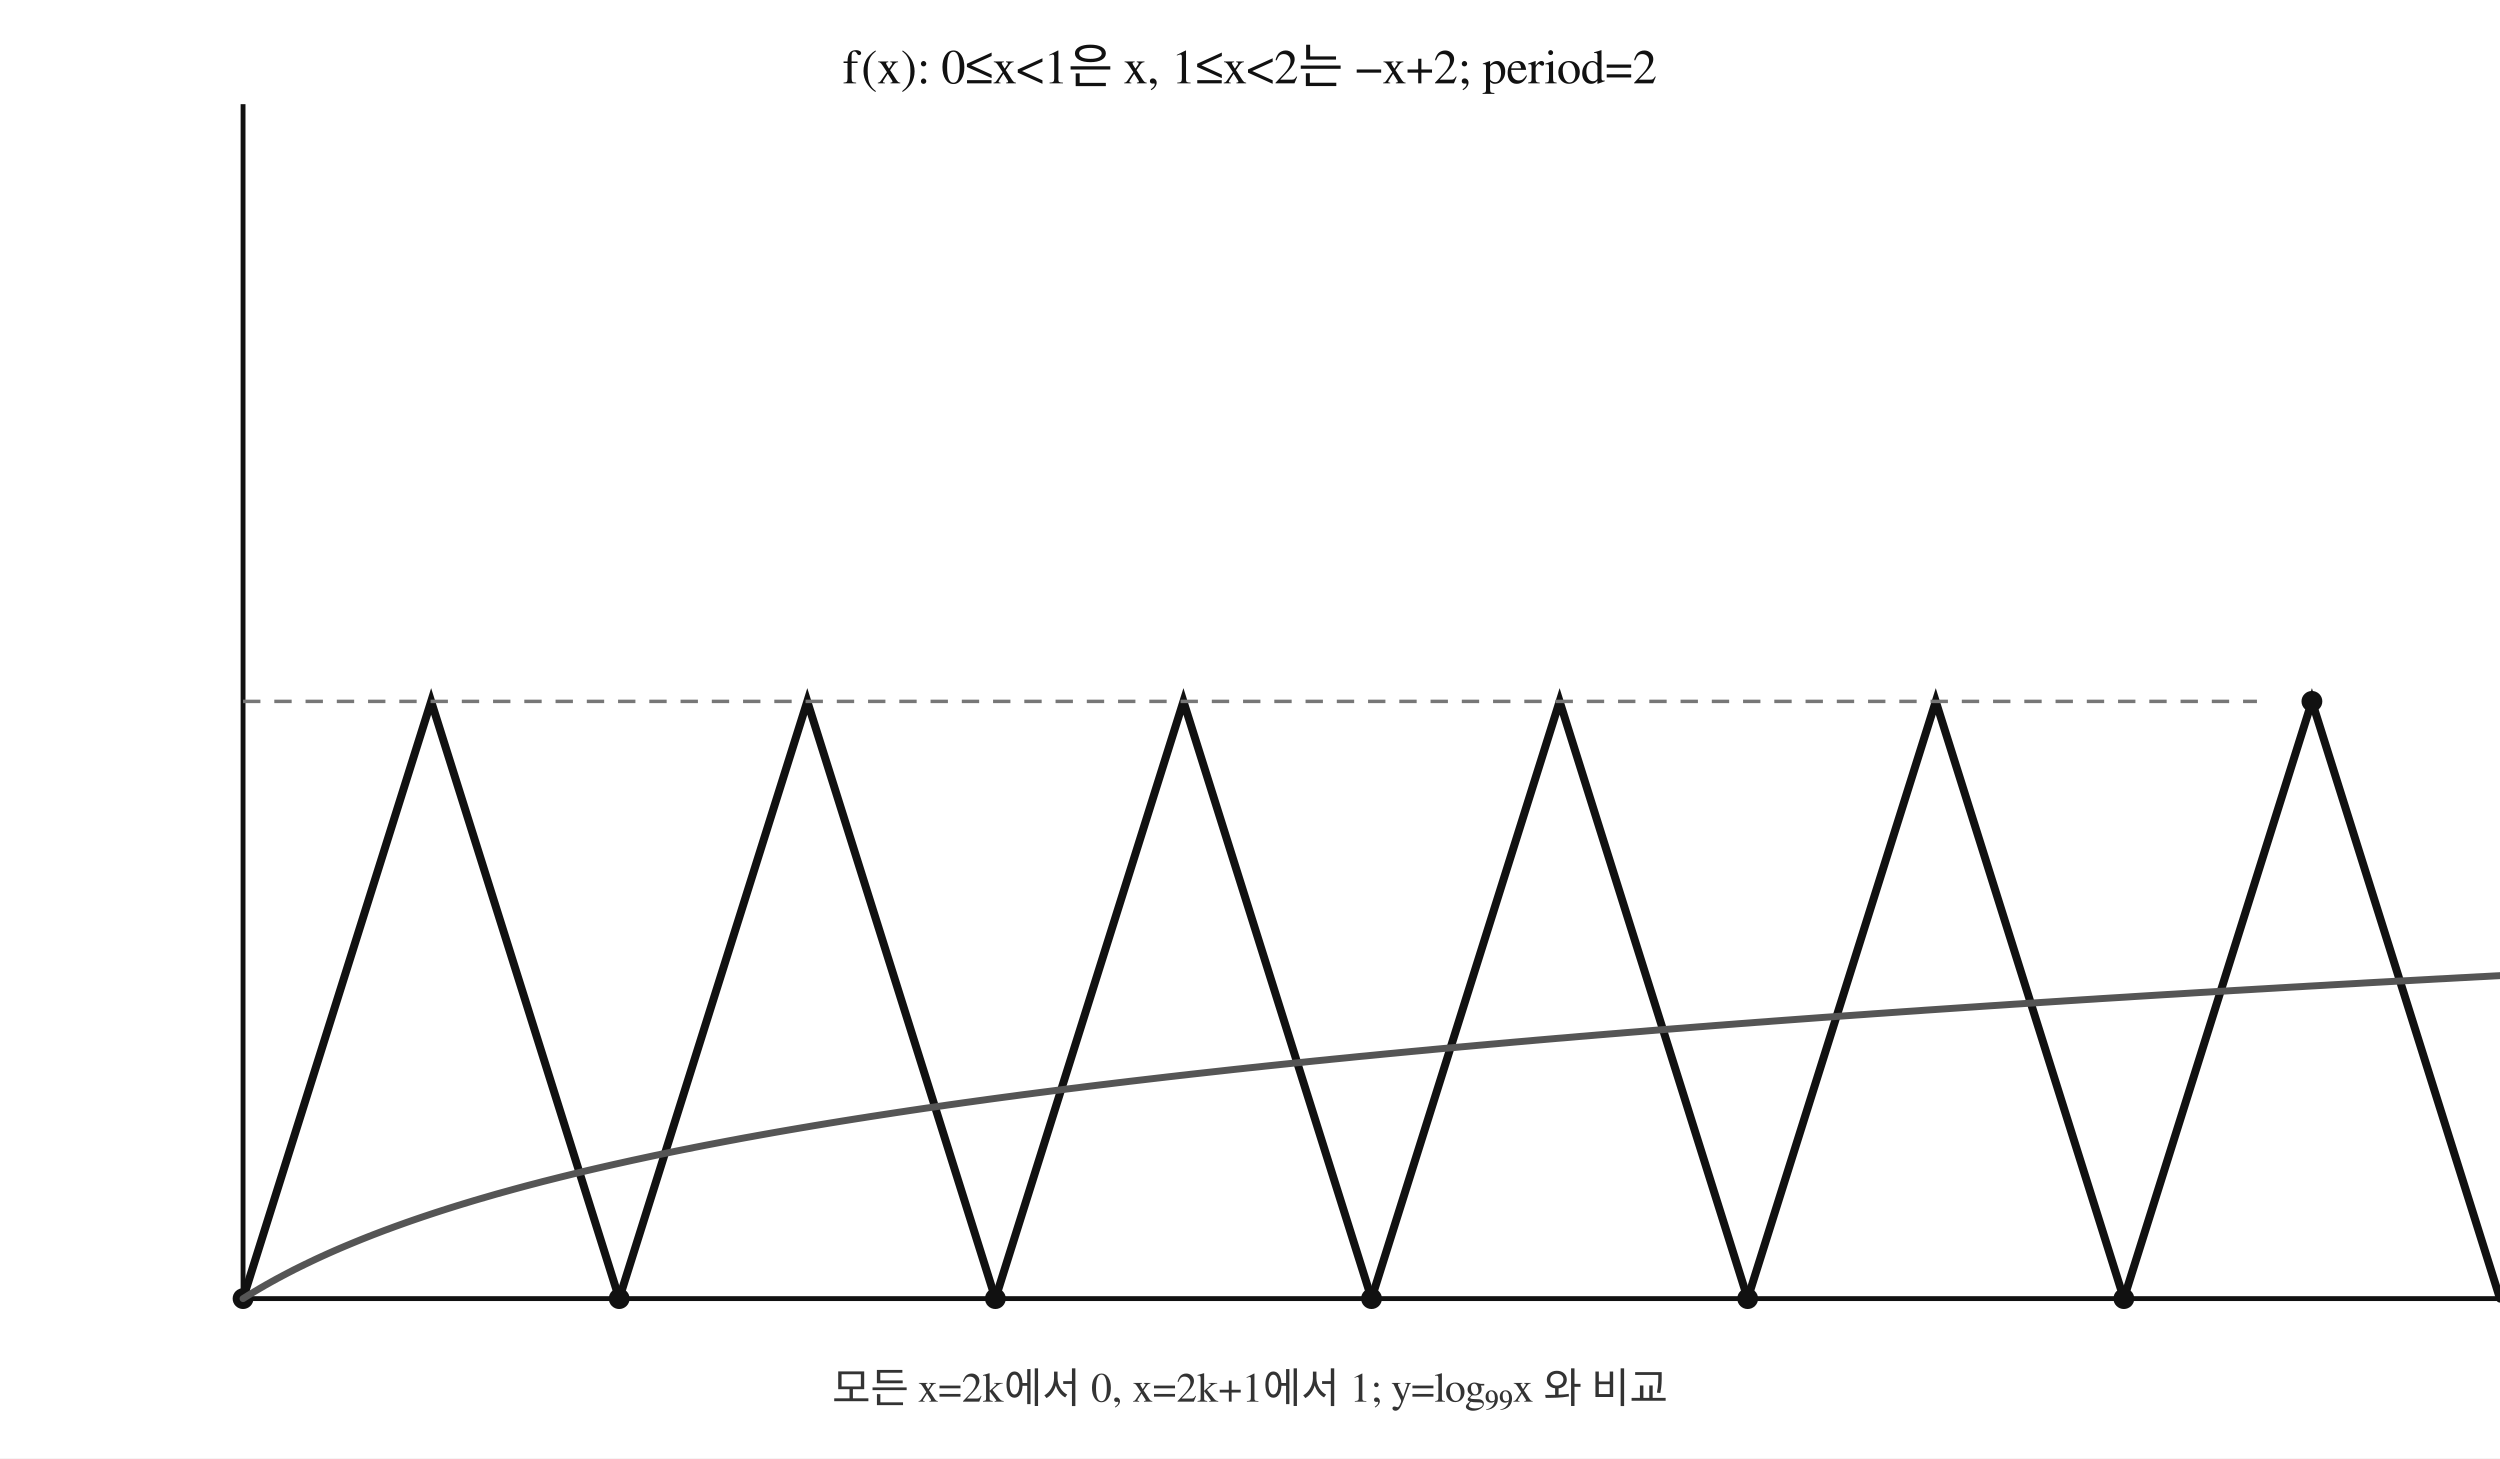
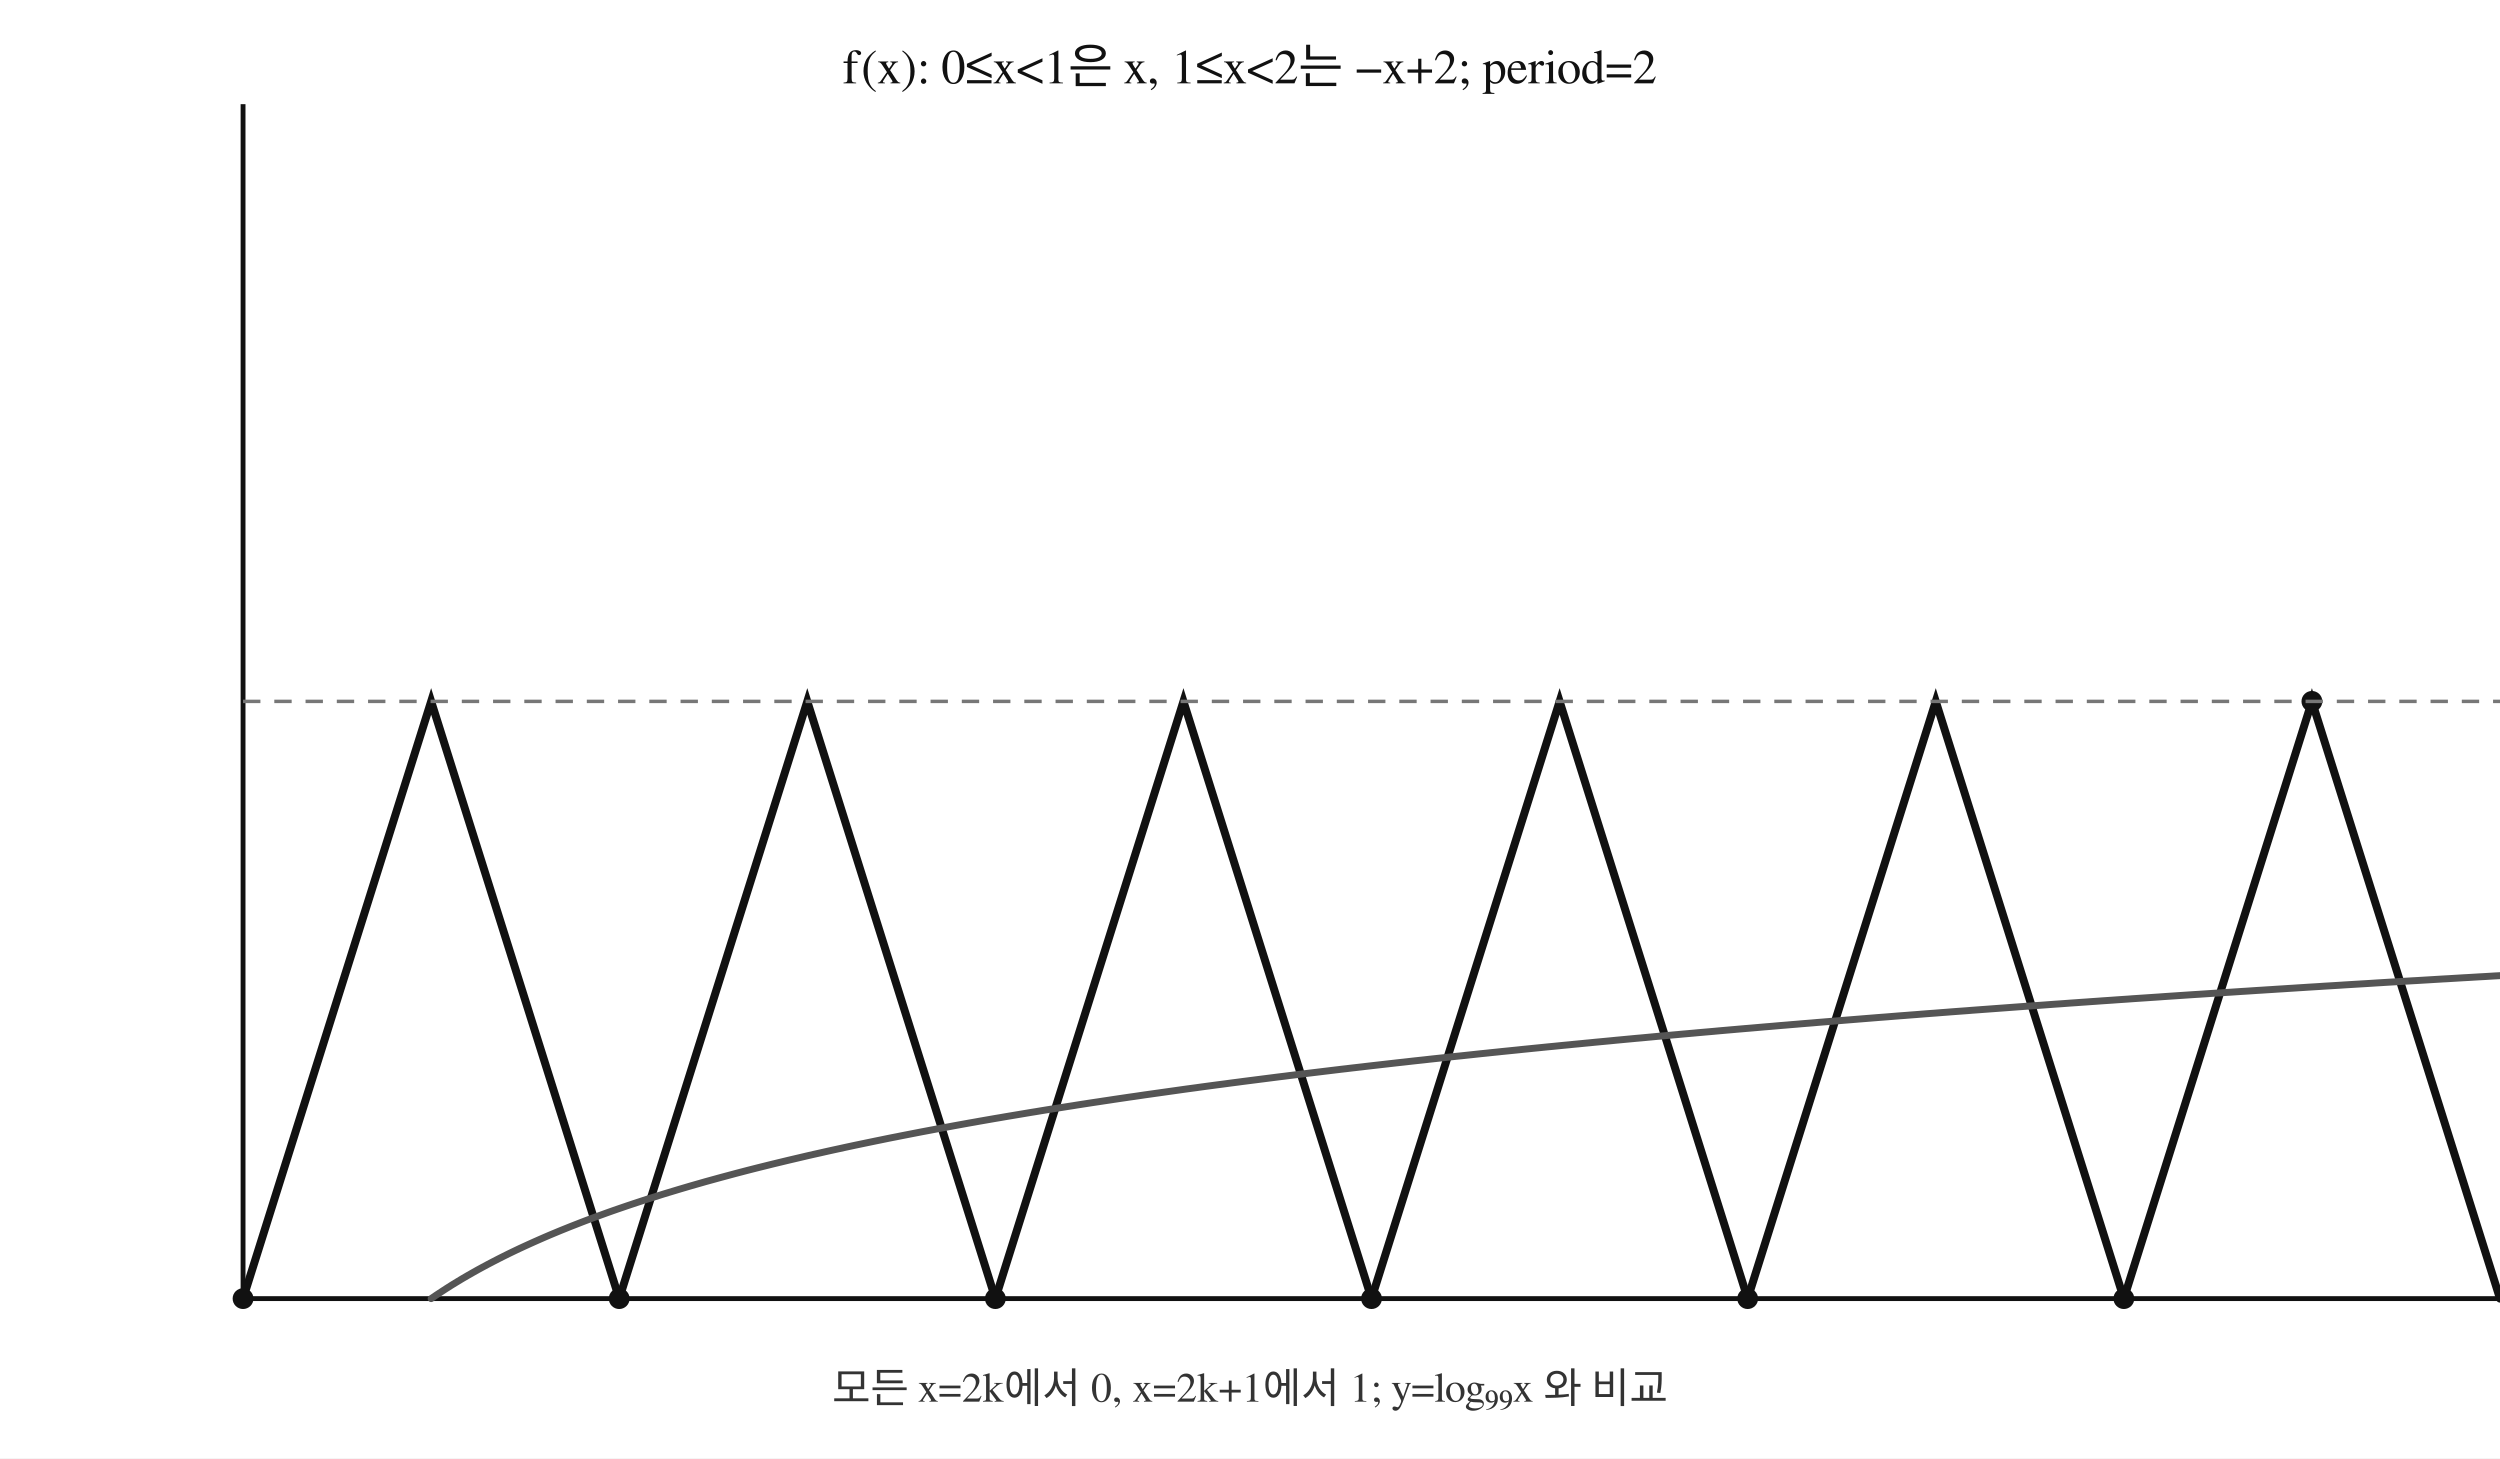
<svg xmlns="http://www.w3.org/2000/svg" viewBox="0 0 720 420" width="720" height="420" preserveAspectRatio="xMidYMid meet" data-graph-style-version="AP_GRAPH_PRINT_V1_1_DRAFT" data-visual-provenance="deterministic-python-fact-model-candidate" data-question-uid="25_순천여고_1학기_중간_고2_대수::q18" data-fact-hash="82e4d30e7d207e957565dabe69e3cfe7316b5f3446b025d0b17cf4e48cc56651">
  <style>.axis{stroke:#111;stroke-width:1.4;fill:none}.guide{stroke:#777;stroke-width:1;stroke-dasharray:5 4;fill:none}.curve{stroke:#111;stroke-width:2.3;fill:none;stroke-linecap:round}.curve2{stroke:#555;stroke-width:2;fill:none;stroke-linecap:round}.mark{stroke:#1b4f9c;stroke-width:2;fill:none}.point{fill:#111}.region{fill:#d9e8ff;stroke:#1b4f9c;stroke-width:1}.inner{fill:#fff;stroke:#1b4f9c;stroke-width:1.5}.label{font:14px 'STIX Two Math','Malgun Gothic',serif;fill:#111}.small{font:12px 'STIX Two Math','Malgun Gothic',serif;fill:#333}</style>
  <rect width="100%" height="100%" fill="white" />
  <line class="axis" x1="70.00" y1="374.00" x2="720.00" y2="374.00" />
  <line class="axis" x1="70.00" y1="30.00" x2="70.00" y2="374.00" />
  <path class="curve" d="M70.00,374.00 L124.17,202.00 L178.33,374.00" />
  <circle class="point" cx="70.00" cy="374.00" r="3" />
  <path class="curve" d="M178.33,374.00 L232.50,202.00 L286.67,374.00" />
  <circle class="point" cx="178.33" cy="374.00" r="3" />
  <path class="curve" d="M286.67,374.00 L340.83,202.00 L395.00,374.00" />
  <circle class="point" cx="286.67" cy="374.00" r="3" />
  <path class="curve" d="M395.00,374.00 L449.17,202.00 L503.33,374.00" />
  <circle class="point" cx="395.00" cy="374.00" r="3" />
  <path class="curve" d="M503.33,374.00 L557.50,202.00 L611.67,374.00" />
  <circle class="point" cx="503.33" cy="374.00" r="3" />
  <path class="curve" d="M611.67,374.00 L665.83,202.00 L720.00,374.00" />
  <circle class="point" cx="611.67" cy="374.00" r="3" />
  <circle class="point" cx="665.83" cy="202.00" r="3" />
-   <polyline class="curve2" points="70.00,374.00 71.62,372.98 73.25,372.00 74.88,371.03 76.50,370.09 78.12,369.18 79.75,368.28 81.38,367.41 83.00,366.56 84.62,365.72 86.25,364.91 87.88,364.11 89.50,363.33 91.12,362.56 92.75,361.81 94.38,361.07 96.00,360.35 97.62,359.64 99.25,358.95 100.88,358.27 102.50,357.60 104.12,356.94 105.75,356.29 107.38,355.65 109.00,355.03 110.62,354.41 112.25,353.81 113.88,353.21 115.50,352.63 117.12,352.05 118.75,351.48 120.38,350.92 122.00,350.37 123.62,349.83 125.25,349.29 126.88,348.76 128.50,348.24 130.12,347.73 131.75,347.22 133.38,346.72 135.00,346.23 136.62,345.74 138.25,345.26 139.88,344.79 141.50,344.32 143.12,343.85 144.75,343.40 146.38,342.95 148.00,342.50 149.62,342.06 151.25,341.62 152.88,341.19 154.50,340.77 156.12,340.34 157.75,339.93 159.38,339.52 161.00,339.11 162.62,338.71 164.25,338.31 165.88,337.91 167.50,337.52 169.12,337.13 170.75,336.75 172.38,336.37 174.00,336.00 175.62,335.63 177.25,335.26 178.88,334.90 180.50,334.54 182.12,334.18 183.75,333.83 185.37,333.48 187.00,333.13 188.62,332.78 190.25,332.44 191.88,332.11 193.50,331.77 195.12,331.44 196.75,331.11 198.38,330.79 200.00,330.46 201.62,330.14 203.25,329.82 204.88,329.51 206.50,329.20 208.12,328.89 209.75,328.58 211.38,328.28 213.00,327.97 214.62,327.67 216.25,327.38 217.88,327.08 219.50,326.79 221.12,326.50 222.75,326.21 224.38,325.92 226.00,325.64 227.62,325.36 229.25,325.08 230.88,324.80 232.50,324.53 234.12,324.25 235.75,323.98 237.38,323.71 239.00,323.44 240.62,323.18 242.25,322.91 243.88,322.65 245.50,322.39 247.12,322.13 248.75,321.88 250.38,321.62 252.00,321.37 253.62,321.12 255.25,320.87 256.88,320.62 258.50,320.37 260.12,320.13 261.75,319.88 263.38,319.64 265.00,319.40 266.62,319.16 268.25,318.93 269.88,318.69 271.50,318.46 273.12,318.22 274.75,317.99 276.38,317.76 278.00,317.53 279.62,317.31 281.25,317.08 282.88,316.86 284.50,316.63 286.13,316.41 287.75,316.19 289.38,315.97 291.00,315.76 292.62,315.54 294.25,315.32 295.88,315.11 297.50,314.90 299.12,314.69 300.75,314.48 302.38,314.27 304.00,314.06 305.62,313.85 307.25,313.64 308.88,313.44 310.50,313.24 312.12,313.03 313.75,312.83 315.38,312.63 317.00,312.43 318.62,312.24 320.25,312.04 321.88,311.84 323.50,311.65 325.12,311.45 326.75,311.26 328.38,311.07 330.00,310.88 331.62,310.69 333.25,310.50 334.88,310.31 336.50,310.12 338.12,309.94 339.75,309.75 341.38,309.57 343.00,309.38 344.62,309.20 346.25,309.02 347.88,308.84 349.50,308.66 351.13,308.48 352.75,308.30 354.38,308.12 356.00,307.94 357.62,307.77 359.25,307.59 360.88,307.42 362.50,307.25 364.12,307.07 365.75,306.90 367.38,306.73 369.00,306.56 370.62,306.39 372.25,306.22 373.88,306.05 375.50,305.89 377.12,305.72 378.75,305.55 380.38,305.39 382.00,305.23 383.62,305.06 385.25,304.90 386.88,304.74 388.50,304.58 390.13,304.41 391.75,304.25 393.38,304.10 395.00,303.94 396.62,303.78 398.25,303.62 399.87,303.46 401.50,303.31 403.13,303.15 404.75,303.00 406.38,302.84 408.00,302.69 409.62,302.54 411.25,302.39 412.88,302.23 414.50,302.08 416.12,301.93 417.75,301.78 419.38,301.63 421.00,301.48 422.62,301.34 424.25,301.19 425.88,301.04 427.50,300.90 429.12,300.75 430.75,300.61 432.38,300.46 434.00,300.32 435.62,300.17 437.25,300.03 438.88,299.89 440.50,299.75 442.12,299.60 443.75,299.46 445.38,299.32 447.00,299.18 448.62,299.04 450.25,298.91 451.88,298.77 453.50,298.63 455.12,298.49 456.75,298.36 458.38,298.22 460.00,298.08 461.62,297.95 463.25,297.81 464.88,297.68 466.50,297.55 468.12,297.41 469.75,297.28 471.38,297.15 473.00,297.02 474.63,296.88 476.25,296.75 477.87,296.62 479.50,296.49 481.12,296.36 482.75,296.23 484.37,296.11 486.00,295.98 487.62,295.85 489.25,295.72 490.87,295.60 492.50,295.47 494.12,295.34 495.75,295.22 497.38,295.09 499.00,294.97 500.62,294.84 502.25,294.72 503.88,294.60 505.50,294.47 507.13,294.35 508.75,294.23 510.38,294.10 512.00,293.98 513.62,293.86 515.25,293.74 516.88,293.62 518.50,293.50 520.12,293.38 521.75,293.26 523.38,293.14 525.00,293.02 526.62,292.91 528.25,292.79 529.88,292.67 531.50,292.55 533.12,292.44 534.75,292.32 536.38,292.21 538.00,292.09 539.62,291.97 541.25,291.86 542.88,291.75 544.50,291.63 546.12,291.52 547.75,291.40 549.38,291.29 551.00,291.18 552.62,291.07 554.25,290.95 555.88,290.84 557.50,290.73 559.12,290.62 560.75,290.51 562.38,290.40 564.00,290.29 565.62,290.18 567.25,290.07 568.88,289.96 570.50,289.85 572.12,289.74 573.75,289.63 575.38,289.53 577.00,289.42 578.62,289.31 580.25,289.20 581.88,289.10 583.50,288.99 585.12,288.88 586.75,288.78 588.38,288.67 590.00,288.57 591.63,288.46 593.25,288.36 594.88,288.25 596.50,288.15 598.12,288.05 599.75,287.94 601.38,287.84 603.00,287.74 604.62,287.63 606.25,287.53 607.87,287.43 609.50,287.33 611.12,287.23 612.75,287.13 614.38,287.02 616.00,286.92 617.62,286.82 619.25,286.72 620.88,286.62 622.50,286.52 624.12,286.42 625.75,286.33 627.38,286.23 629.00,286.13 630.62,286.03 632.25,285.93 633.88,285.83 635.50,285.74 637.12,285.64 638.75,285.54 640.38,285.45 642.00,285.35 643.62,285.25 645.25,285.16 646.88,285.06 648.50,284.97 650.12,284.87 651.75,284.78 653.38,284.68 655.00,284.59 656.62,284.49 658.25,284.40 659.88,284.30 661.50,284.21 663.12,284.12 664.75,284.02 666.38,283.93 668.00,283.84 669.63,283.75 671.25,283.65 672.88,283.56 674.50,283.47 676.12,283.38 677.75,283.29 679.38,283.20 681.00,283.10 682.62,283.01 684.25,282.92 685.87,282.83 687.50,282.74 689.12,282.65 690.75,282.56 692.38,282.47 694.00,282.39 695.62,282.30 697.25,282.21 698.88,282.12 700.50,282.03 702.12,281.94 703.75,281.86 705.38,281.77 707.00,281.68 708.62,281.59 710.25,281.51 711.88,281.42 713.50,281.33 715.12,281.25 716.75,281.16 718.38,281.07 720.00,280.99" />
-   <line class="guide" x1="70.00" y1="202.00" x2="650.00" y2="202.00" />
+   <polyline class="curve2" points="124.17,374.00 125.66,372.98 127.15,372.00 128.64,371.03 130.12,370.09 131.61,369.18 133.10,368.28 134.59,367.41 136.08,366.56 137.57,365.72 139.06,364.91 140.55,364.11 142.04,363.33 143.53,362.56 145.02,361.81 146.51,361.07 148.00,360.35 149.49,359.64 150.98,358.95 152.47,358.27 153.96,357.60 155.45,356.94 156.94,356.29 158.43,355.65 159.92,355.03 161.41,354.41 162.90,353.81 164.39,353.21 165.88,352.63 167.36,352.05 168.85,351.48 170.34,350.92 171.83,350.37 173.32,349.83 174.81,349.29 176.30,348.76 177.79,348.24 179.28,347.73 180.77,347.22 182.26,346.72 183.75,346.23 185.24,345.74 186.73,345.26 188.22,344.79 189.71,344.32 191.20,343.85 192.69,343.40 194.18,342.95 195.67,342.50 197.16,342.06 198.65,341.62 200.14,341.19 201.62,340.77 203.11,340.34 204.60,339.93 206.09,339.52 207.58,339.11 209.07,338.71 210.56,338.31 212.05,337.91 213.54,337.52 215.03,337.13 216.52,336.75 218.01,336.37 219.50,336.00 220.99,335.63 222.48,335.26 223.97,334.90 225.46,334.54 226.95,334.18 228.44,333.83 229.93,333.48 231.42,333.13 232.91,332.78 234.40,332.44 235.89,332.11 237.38,331.77 238.86,331.44 240.35,331.11 241.84,330.79 243.33,330.46 244.82,330.14 246.31,329.82 247.80,329.51 249.29,329.20 250.78,328.89 252.27,328.58 253.76,328.28 255.25,327.97 256.74,327.67 258.23,327.38 259.72,327.08 261.21,326.79 262.70,326.50 264.19,326.21 265.68,325.92 267.17,325.64 268.66,325.36 270.15,325.08 271.64,324.80 273.12,324.53 274.61,324.25 276.10,323.98 277.59,323.71 279.08,323.44 280.57,323.18 282.06,322.91 283.55,322.65 285.04,322.39 286.53,322.13 288.02,321.88 289.51,321.62 291.00,321.37 292.49,321.12 293.98,320.87 295.47,320.62 296.96,320.37 298.45,320.13 299.94,319.88 301.43,319.64 302.92,319.40 304.41,319.16 305.90,318.93 307.39,318.69 308.88,318.46 310.36,318.22 311.85,317.99 313.34,317.76 314.83,317.53 316.32,317.31 317.81,317.08 319.30,316.86 320.79,316.63 322.28,316.41 323.77,316.19 325.26,315.97 326.75,315.76 328.24,315.54 329.73,315.32 331.22,315.11 332.71,314.90 334.20,314.69 335.69,314.48 337.18,314.27 338.67,314.06 340.16,313.85 341.65,313.64 343.14,313.44 344.62,313.24 346.11,313.03 347.60,312.83 349.09,312.63 350.58,312.43 352.07,312.24 353.56,312.04 355.05,311.84 356.54,311.65 358.03,311.45 359.52,311.26 361.01,311.07 362.50,310.88 363.99,310.69 365.48,310.50 366.97,310.31 368.46,310.12 369.95,309.94 371.44,309.75 372.93,309.57 374.42,309.38 375.91,309.20 377.40,309.02 378.89,308.84 380.38,308.66 381.86,308.48 383.35,308.30 384.84,308.12 386.33,307.94 387.82,307.77 389.31,307.59 390.80,307.42 392.29,307.25 393.78,307.07 395.27,306.90 396.76,306.73 398.25,306.56 399.74,306.39 401.23,306.22 402.72,306.05 404.21,305.89 405.70,305.72 407.19,305.55 408.68,305.39 410.17,305.23 411.66,305.06 413.15,304.90 414.64,304.74 416.12,304.58 417.61,304.41 419.10,304.25 420.59,304.10 422.08,303.94 423.57,303.78 425.06,303.62 426.55,303.46 428.04,303.31 429.53,303.15 431.02,303.00 432.51,302.84 434.00,302.69 435.49,302.54 436.98,302.39 438.47,302.23 439.96,302.08 441.45,301.93 442.94,301.78 444.43,301.63 445.92,301.48 447.41,301.34 448.90,301.19 450.39,301.04 451.88,300.90 453.36,300.75 454.85,300.61 456.34,300.46 457.83,300.32 459.32,300.17 460.81,300.03 462.30,299.89 463.79,299.75 465.28,299.60 466.77,299.46 468.26,299.32 469.75,299.18 471.24,299.04 472.73,298.91 474.22,298.77 475.71,298.63 477.20,298.49 478.69,298.36 480.18,298.22 481.67,298.08 483.16,297.95 484.65,297.81 486.14,297.68 487.62,297.55 489.11,297.41 490.60,297.28 492.09,297.15 493.58,297.02 495.07,296.88 496.56,296.75 498.05,296.62 499.54,296.49 501.03,296.36 502.52,296.23 504.01,296.11 505.50,295.98 506.99,295.85 508.48,295.72 509.97,295.60 511.46,295.47 512.95,295.34 514.44,295.22 515.93,295.09 517.42,294.97 518.91,294.84 520.40,294.72 521.89,294.60 523.38,294.47 524.86,294.35 526.35,294.23 527.84,294.10 529.33,293.98 530.82,293.86 532.31,293.74 533.80,293.62 535.29,293.50 536.78,293.38 538.27,293.26 539.76,293.14 541.25,293.02 542.74,292.91 544.23,292.79 545.72,292.67 547.21,292.55 548.70,292.44 550.19,292.32 551.68,292.21 553.17,292.09 554.66,291.97 556.15,291.86 557.64,291.75 559.12,291.63 560.61,291.52 562.10,291.40 563.59,291.29 565.08,291.18 566.57,291.07 568.06,290.95 569.55,290.84 571.04,290.73 572.53,290.62 574.02,290.51 575.51,290.40 577.00,290.29 578.49,290.18 579.98,290.07 581.47,289.96 582.96,289.85 584.45,289.74 585.94,289.63 587.43,289.53 588.92,289.42 590.41,289.31 591.90,289.20 593.39,289.10 594.88,288.99 596.36,288.88 597.85,288.78 599.34,288.67 600.83,288.57 602.32,288.46 603.81,288.36 605.30,288.25 606.79,288.15 608.28,288.05 609.77,287.94 611.26,287.84 612.75,287.74 614.24,287.63 615.73,287.53 617.22,287.43 618.71,287.33 620.20,287.23 621.69,287.13 623.18,287.02 624.67,286.92 626.16,286.82 627.65,286.72 629.14,286.62 630.62,286.52 632.11,286.42 633.60,286.33 635.09,286.23 636.58,286.13 638.07,286.03 639.56,285.93 641.05,285.83 642.54,285.74 644.03,285.64 645.52,285.54 647.01,285.45 648.50,285.35 649.99,285.25 651.48,285.16 652.97,285.06 654.46,284.97 655.95,284.87 657.44,284.78 658.93,284.68 660.42,284.59 661.91,284.49 663.40,284.40 664.89,284.30 666.38,284.21 667.86,284.12 669.35,284.02 670.84,283.93 672.33,283.84 673.82,283.75 675.31,283.65 676.80,283.56 678.29,283.47 679.78,283.38 681.27,283.29 682.76,283.20 684.25,283.10 685.74,283.01 687.23,282.92 688.72,282.83 690.21,282.74 691.70,282.65 693.19,282.56 694.68,282.47 696.17,282.39 697.66,282.30 699.15,282.21 700.64,282.12 702.12,282.03 703.61,281.94 705.10,281.86 706.59,281.77 708.08,281.68 709.57,281.59 711.06,281.51 712.55,281.42 714.04,281.33 715.53,281.25 717.02,281.16 718.51,281.07 720.00,280.99" />
+   <line class="guide" x1="70.00" y1="202.00" x2="720.00" y2="202.00" />
  <text class="label" x="360.00" y="24.00" text-anchor="middle">f(x): 0≤x&lt;1은 x, 1≤x&lt;2는 −x+2; period=2</text>
  <text class="small" x="360.00" y="404.00" text-anchor="middle">모든 x=2k에서 0, x=2k+1에서 1;  y=log₉₉x 와 비교</text>
</svg>
